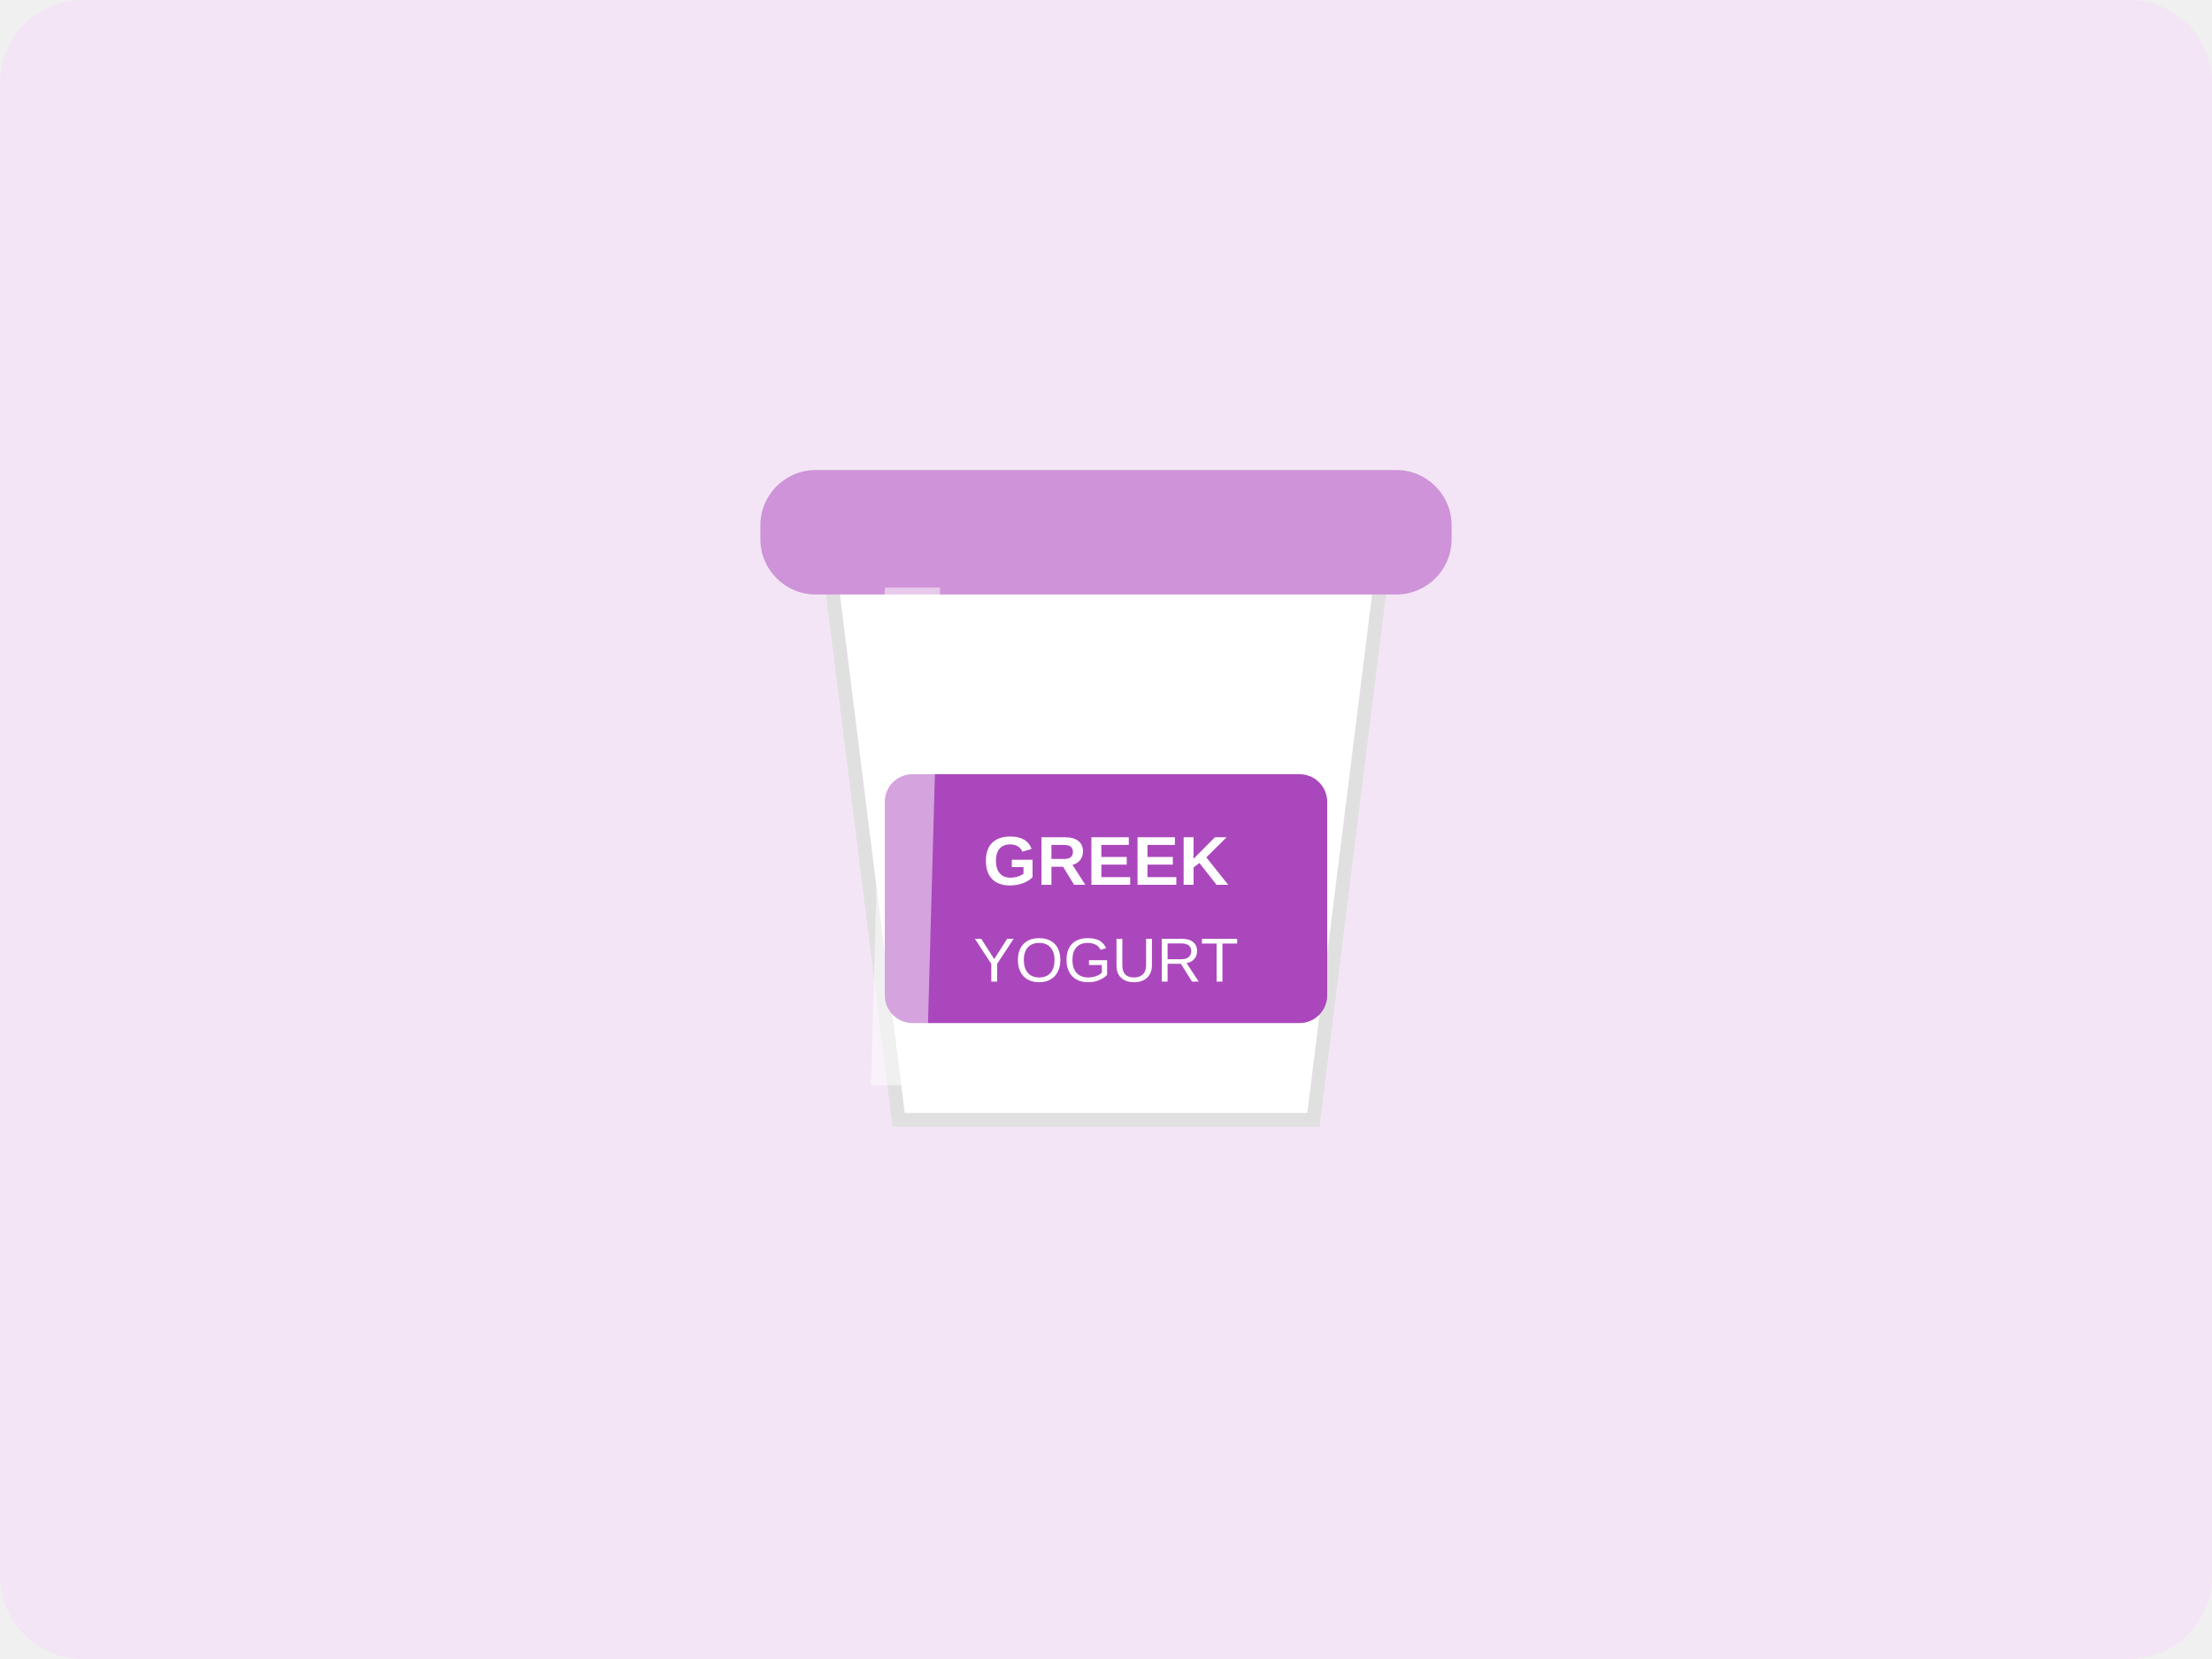
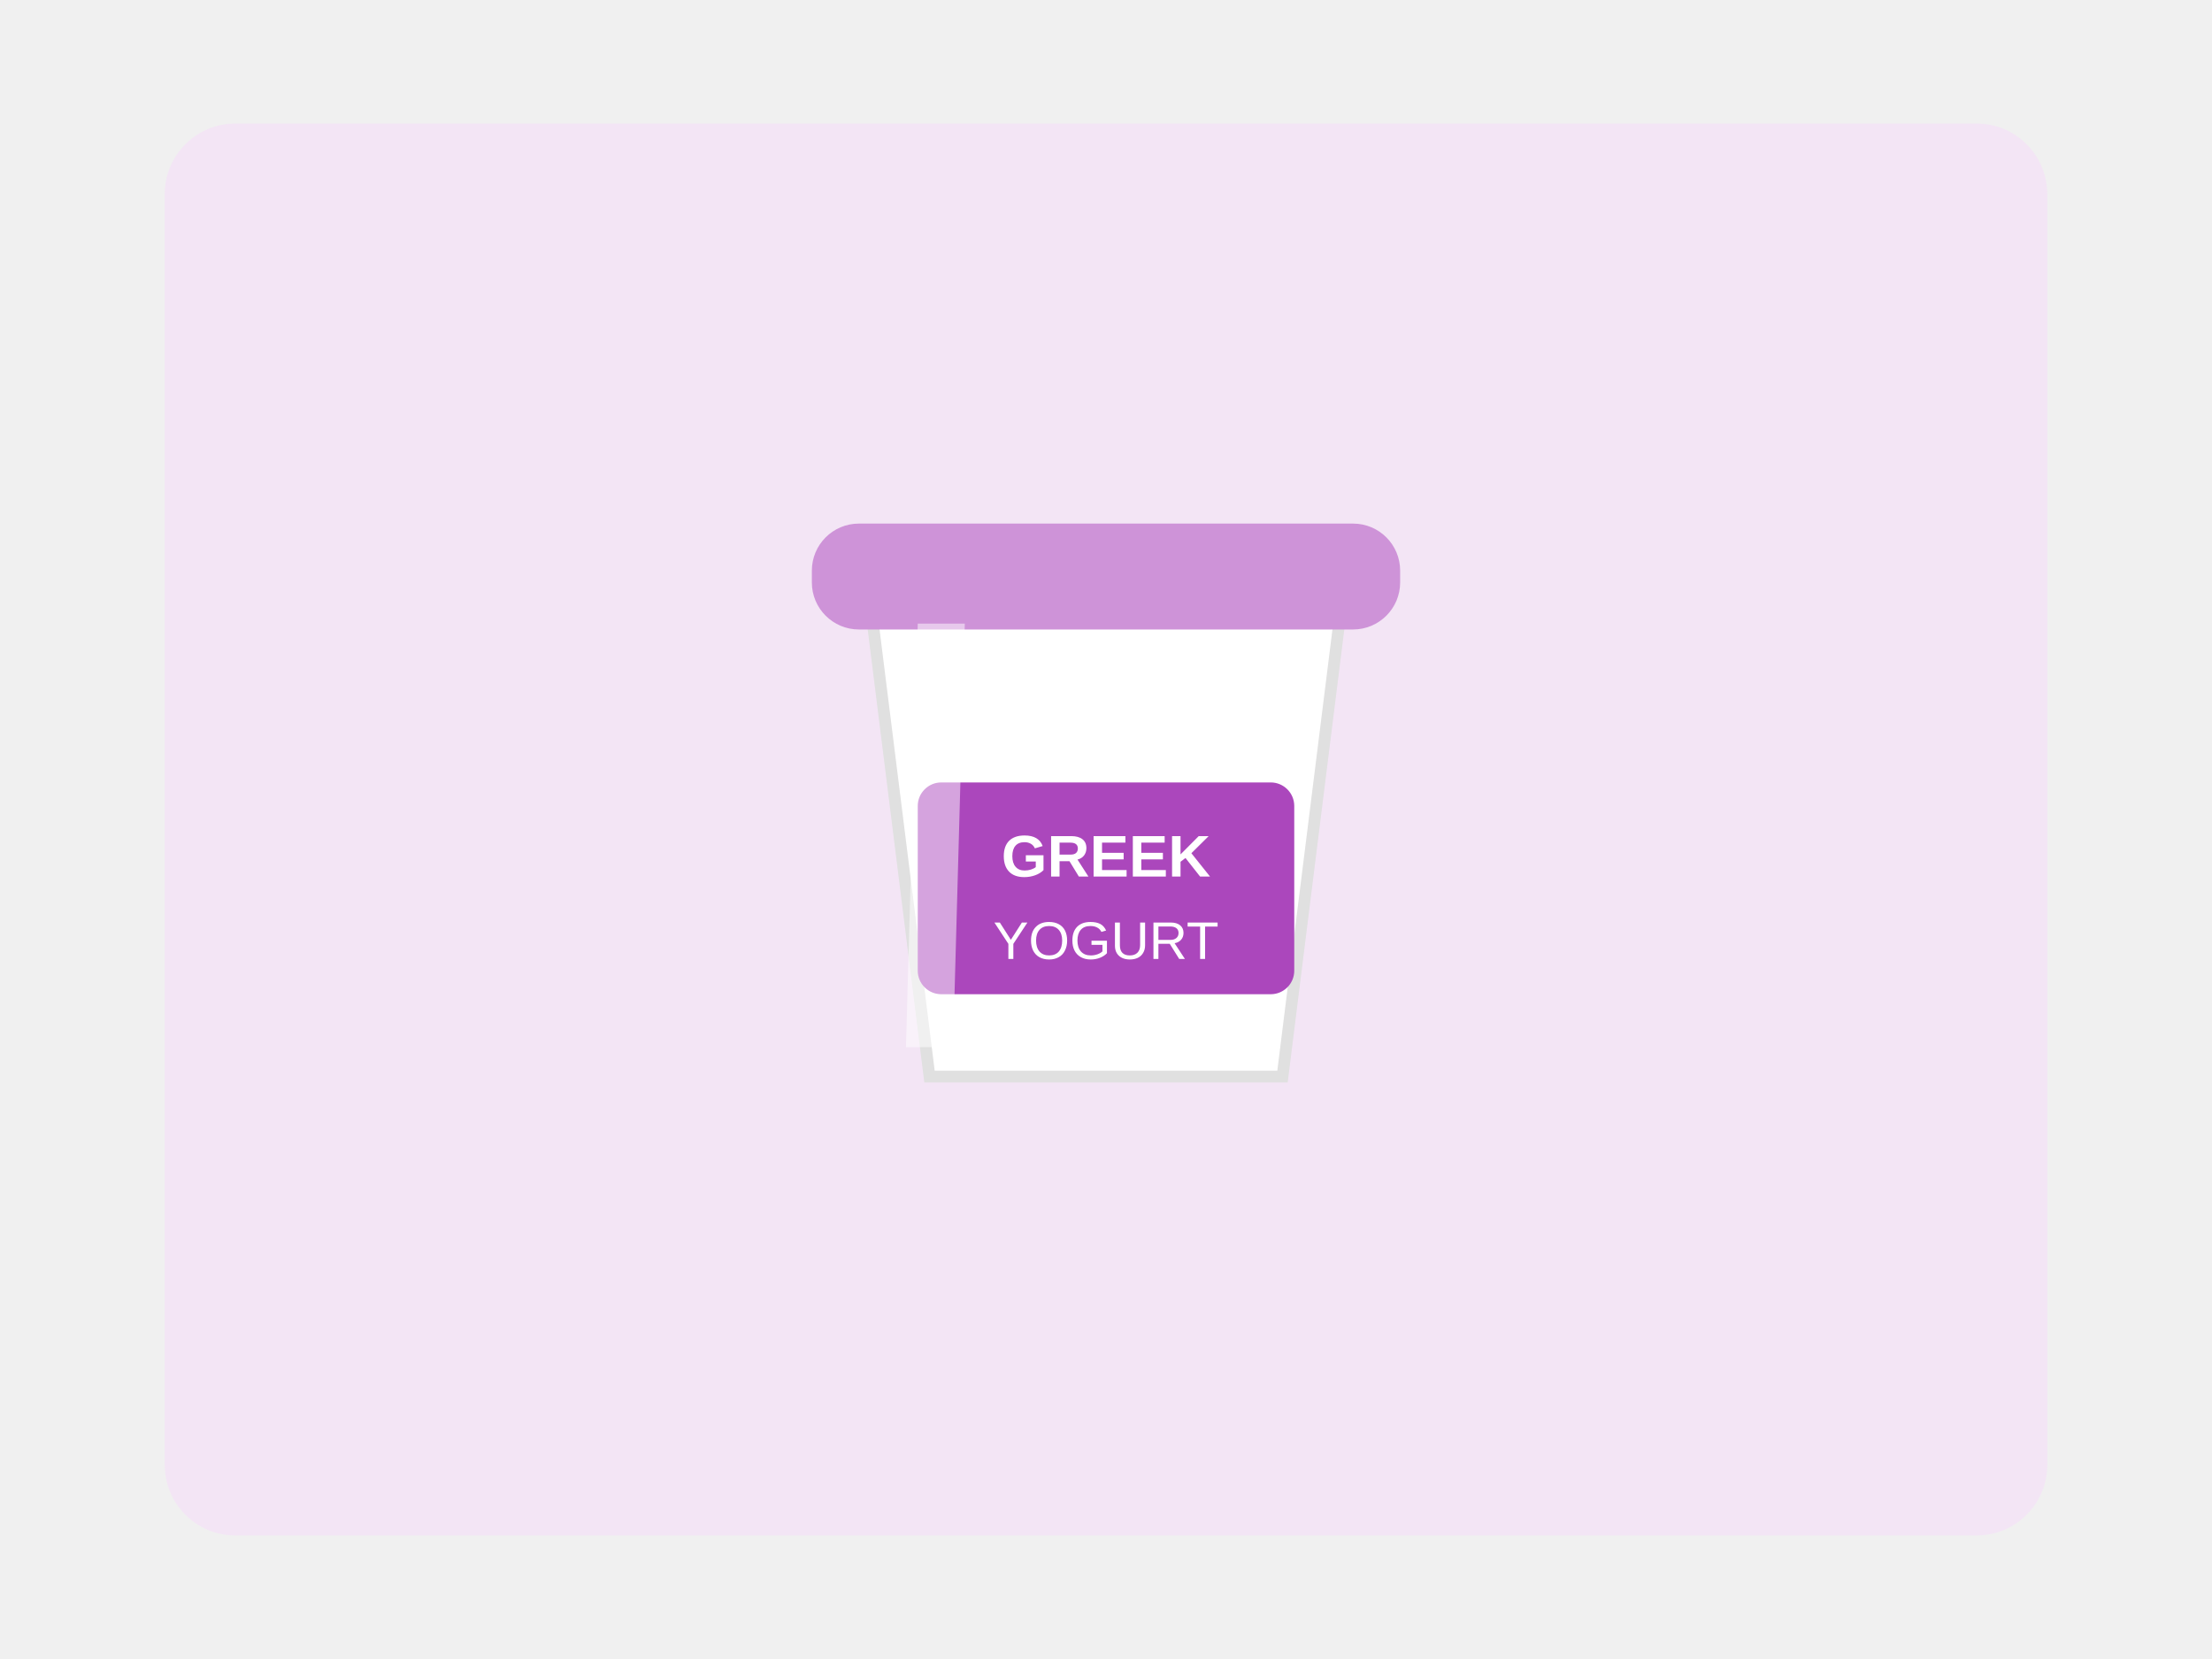
- <svg xmlns="http://www.w3.org/2000/svg" width="320" height="240" viewBox="0 0 320 240">
+ <svg xmlns="http://www.w3.org/2000/svg" width="320" height="240" viewBox="-28 -20 376 280">
  <rect width="320" height="240" fill="#f3e5f5" rx="12" />
  <path d="M120 82 L200 82 L190 162 L130 162 Z" fill="white" stroke="#e0e0e0" stroke-width="2" />
  <rect x="110" y="68" width="100" height="18" rx="8" fill="#ce93d8" />
  <rect x="128" y="112" width="64" height="36" rx="4" fill="#ab47bc" />
  <text x="160" y="128" text-anchor="middle" font-family="Arial,sans-serif" font-size="10" font-weight="bold" fill="white">GREEK</text>
  <text x="160" y="142" text-anchor="middle" font-family="Arial,sans-serif" font-size="9" fill="white">YOGURT</text>
  <path d="M128 85 L136 85 L134 157 L126 157 Z" fill="rgba(255,255,255,0.5)" />
</svg>
